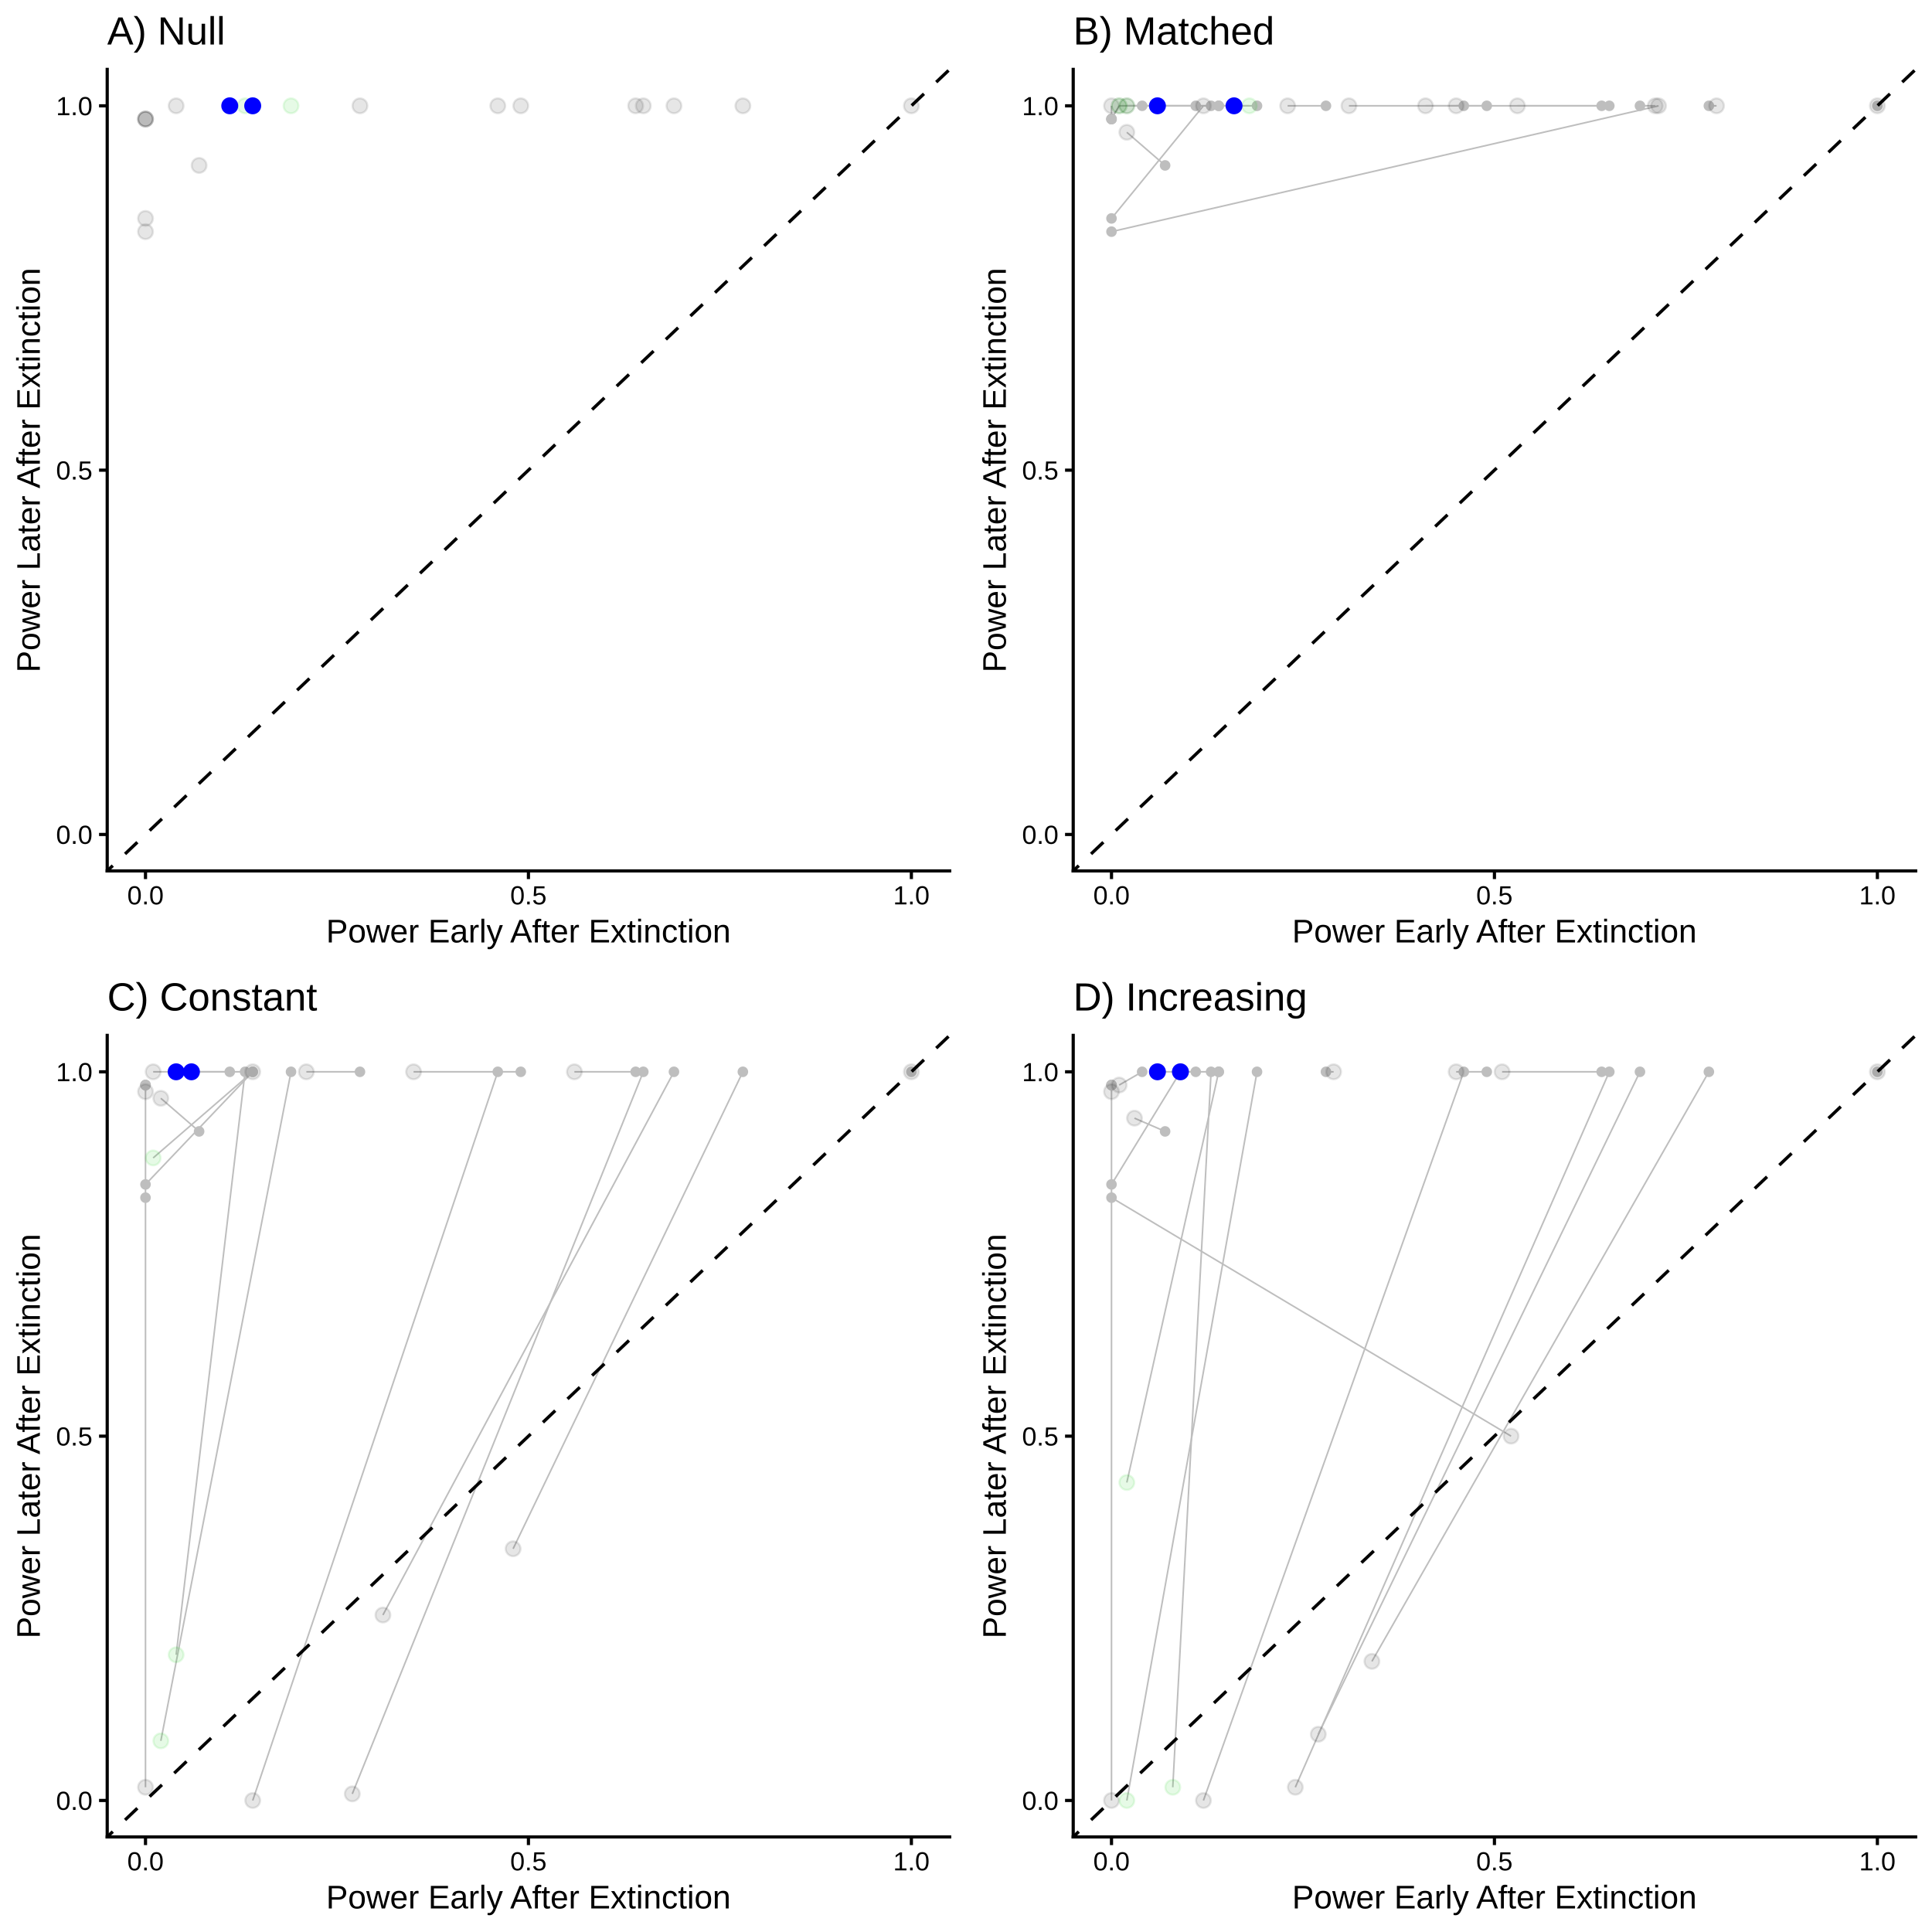
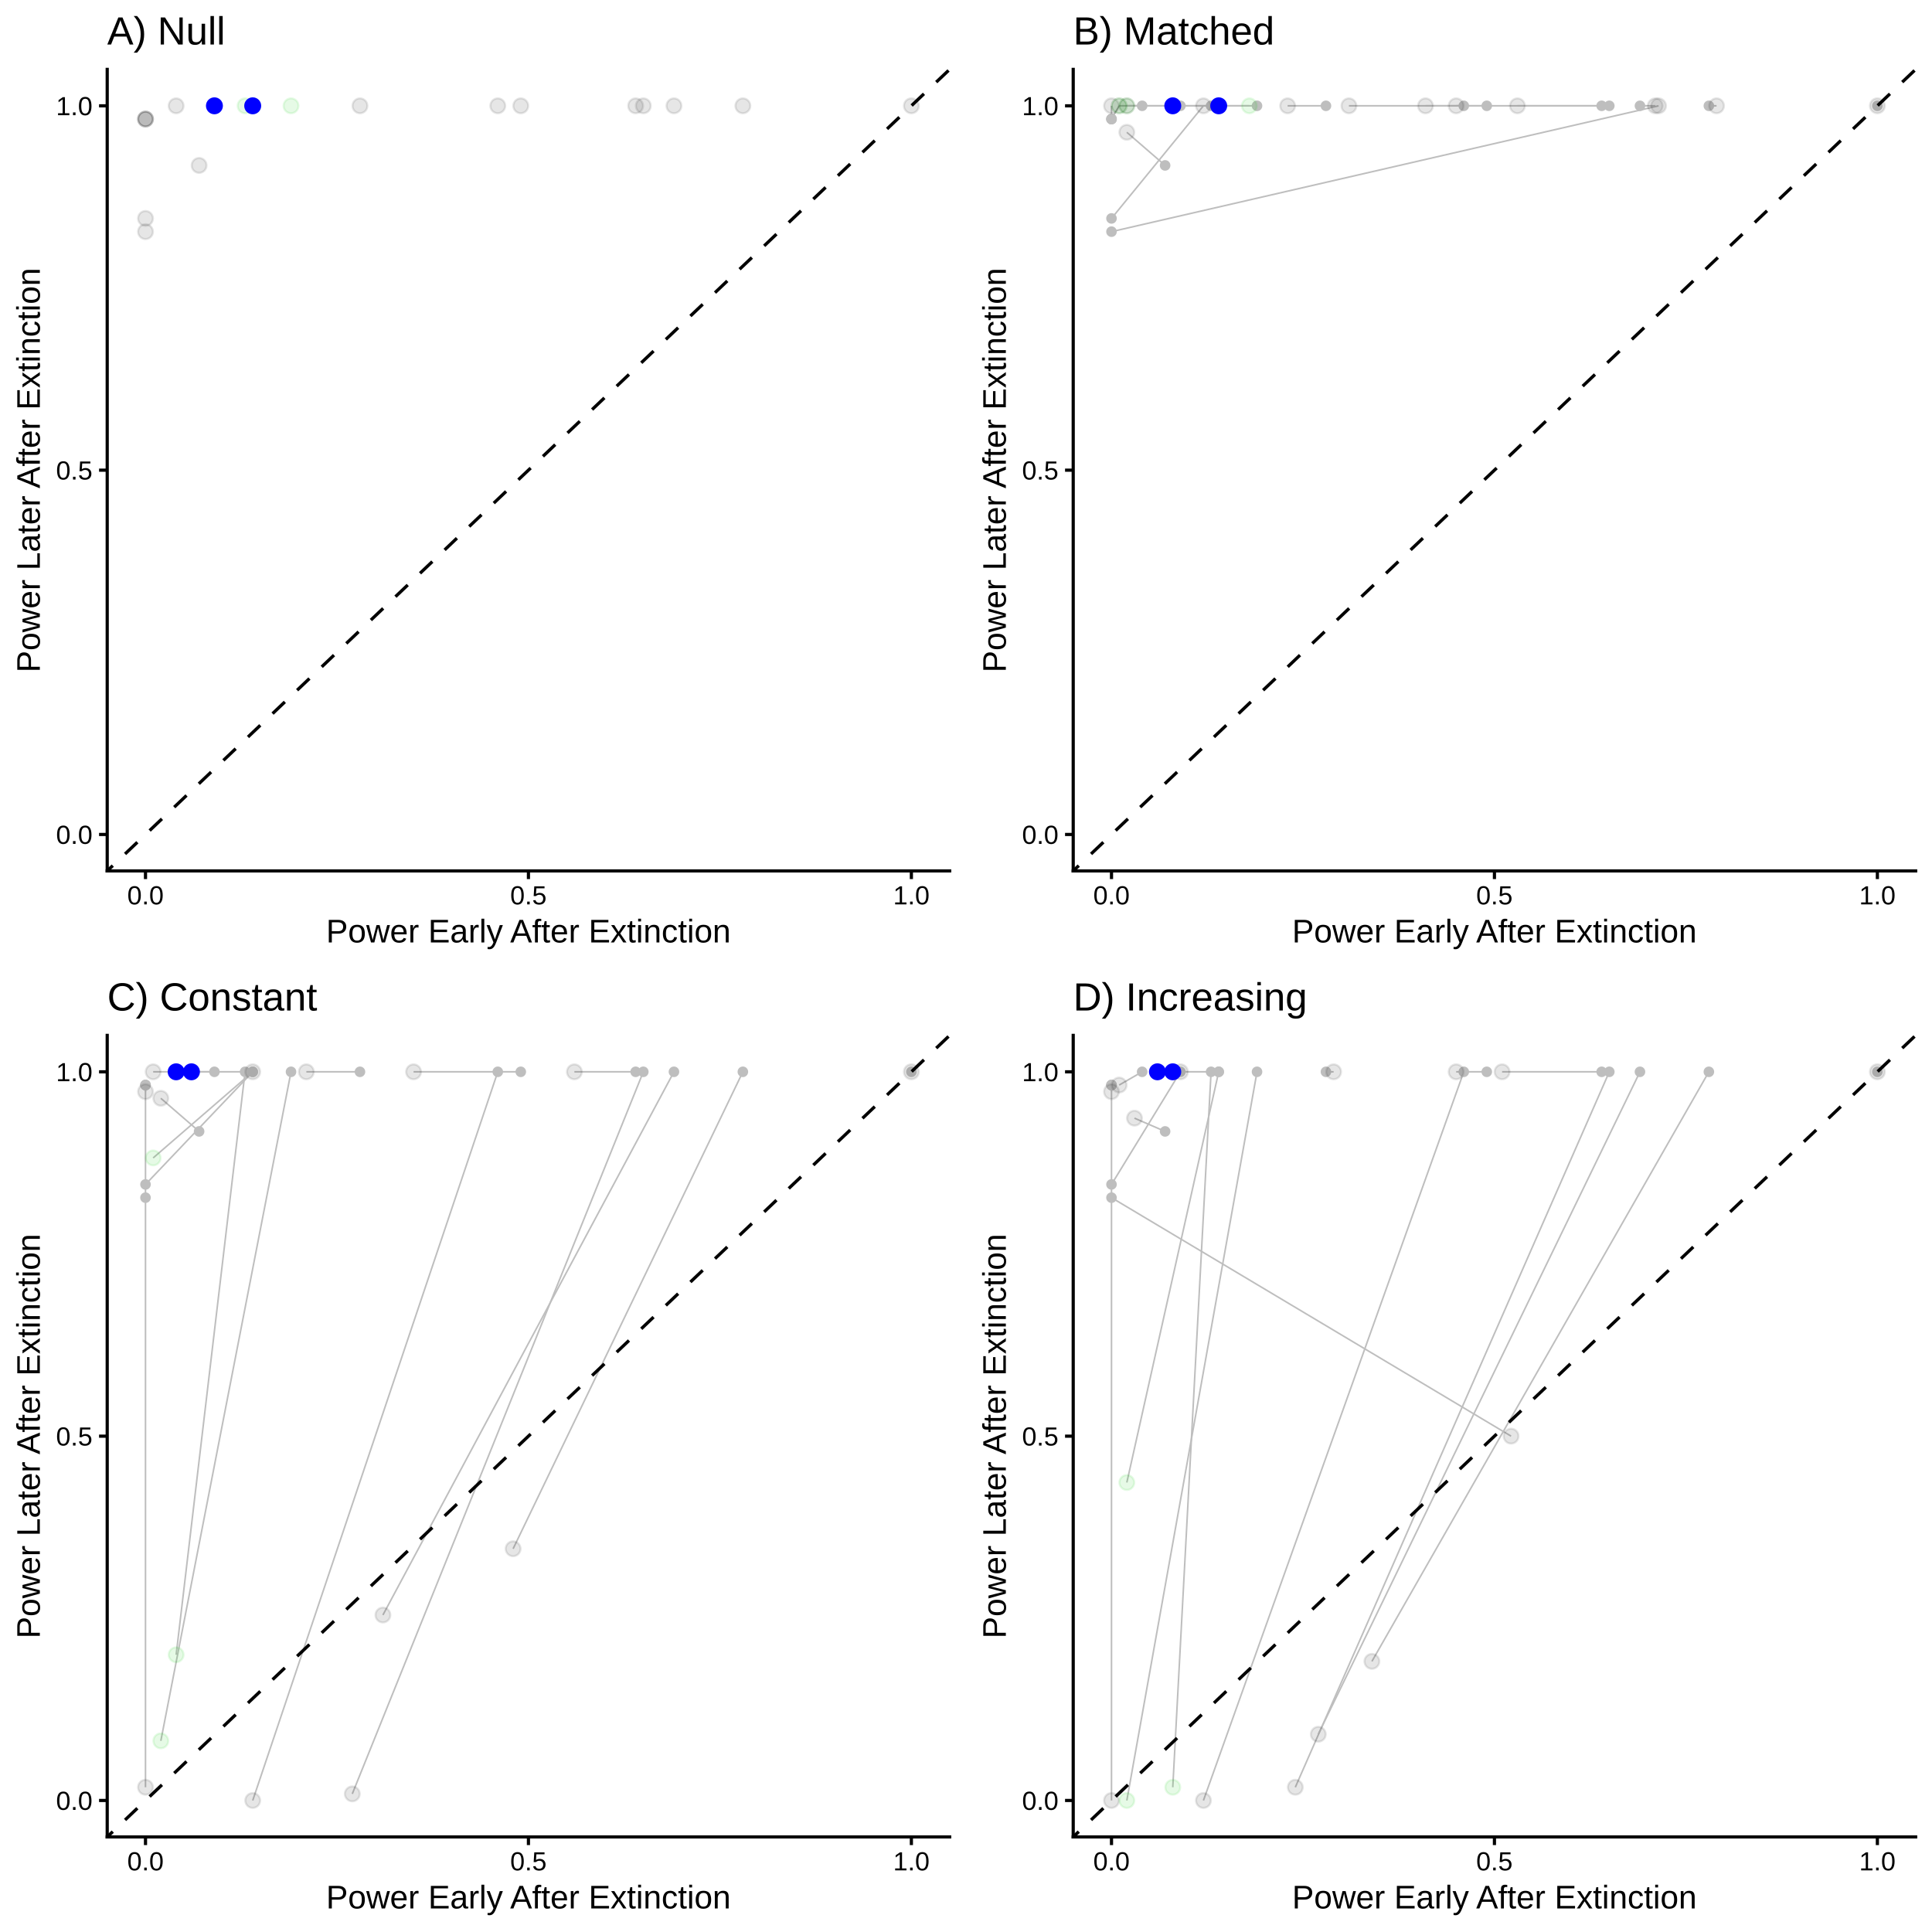
<svg xmlns="http://www.w3.org/2000/svg" width="648.00pt" height="648.00pt" viewBox="0 0 648.00 648.00">
  <g class="svglite">
    <defs>
      <style type="text/css">
    .svglite line, .svglite polyline, .svglite polygon, .svglite path, .svglite rect, .svglite circle {
      fill: none;
      stroke: #000000;
      stroke-linecap: round;
      stroke-linejoin: round;
      stroke-miterlimit: 10.00;
    }
    .svglite text {
      white-space: pre;
    }
    .svglite g.glyphgroup path {
      fill: inherit;
      stroke: none;
    }
  </style>
    </defs>
    <rect width="100%" height="100%" style="stroke: none; fill: none;" />
    <defs>
      <clipPath id="cpMC4wMHw2NDguMDB8MC4wMHw2NDguMDA=">
        <rect x="0.00" y="0.00" width="648.00" height="648.00" />
      </clipPath>
    </defs>
    <g clip-path="url(#cpMC4wMHw2NDguMDB8MC4wMHw2NDguMDA=)">
</g>
    <defs>
      <clipPath id="cpMC4wMHwzMjQuMDB8MC4wMHwzMjQuMDA=">
        <rect x="0.00" y="0.00" width="324.00" height="324.00" />
      </clipPath>
    </defs>
    <g clip-path="url(#cpMC4wMHwzMjQuMDB8MC4wMHwzMjQuMDA=)">
      <rect x="0.00" y="0" width="324.00" height="324.00" style="stroke-width: 1.07; stroke: #FFFFFF; fill: #FFFFFF;" />
    </g>
    <g clip-path="url(#cpMC4wMHw2NDguMDB8MC4wMHw2NDguMDA=)">
</g>
    <defs>
      <clipPath id="cpMzUuOTZ8MzE4LjUyfDIzLjI3fDI5Mi4xMQ==">
        <rect x="35.96" y="23.27" width="282.56" height="268.85" />
      </clipPath>
    </defs>
    <g clip-path="url(#cpMzUuOTZ8MzE4LjUyfDIzLjI3fDI5Mi4xMQ==)">
      <rect x="35.96" y="23.27" width="282.56" height="268.85" style="stroke-width: 1.07; stroke: none; fill: #FFFFFF;" />
      <circle cx="48.80" cy="39.93" r="2.49" style="stroke-width: 0.71; stroke: #000000; stroke-opacity: 0.10; fill: #000000; fill-opacity: 0.10;" />
      <circle cx="174.67" cy="35.49" r="2.49" style="stroke-width: 0.71; stroke: #000000; stroke-opacity: 0.10; fill: #000000; fill-opacity: 0.10;" />
      <circle cx="120.73" cy="35.49" r="2.49" style="stroke-width: 0.71; stroke: #000000; stroke-opacity: 0.10; fill: #000000; fill-opacity: 0.10;" />
      <circle cx="213.20" cy="35.49" r="2.49" style="stroke-width: 0.71; stroke: #000000; stroke-opacity: 0.10; fill: #000000; fill-opacity: 0.10;" />
      <circle cx="82.20" cy="35.49" r="2.49" style="stroke-width: 0.71; stroke: #00CD00; stroke-opacity: 0.10; fill: #00CD00; fill-opacity: 0.10;" />
      <circle cx="48.80" cy="77.70" r="2.49" style="stroke-width: 0.71; stroke: #000000; stroke-opacity: 0.10; fill: #000000; fill-opacity: 0.10;" />
      <circle cx="66.78" cy="55.48" r="2.49" style="stroke-width: 0.71; stroke: #000000; stroke-opacity: 0.10; fill: #000000; fill-opacity: 0.10;" />
      <circle cx="48.80" cy="39.93" r="2.49" style="stroke-width: 0.71; stroke: #000000; stroke-opacity: 0.10; fill: #000000; fill-opacity: 0.10;" />
      <circle cx="48.80" cy="39.93" r="2.49" style="stroke-width: 0.71; stroke: #000000; stroke-opacity: 0.10; fill: #000000; fill-opacity: 0.10;" />
      <circle cx="97.61" cy="35.49" r="2.49" style="stroke-width: 0.71; stroke: #00CD00; stroke-opacity: 0.10; fill: #00CD00; fill-opacity: 0.10;" />
      <circle cx="226.05" cy="35.49" r="2.49" style="stroke-width: 0.71; stroke: #000000; stroke-opacity: 0.10; fill: #000000; fill-opacity: 0.10;" />
      <circle cx="215.77" cy="35.49" r="2.49" style="stroke-width: 0.71; stroke: #000000; stroke-opacity: 0.10; fill: #000000; fill-opacity: 0.10;" />
      <circle cx="166.96" cy="35.49" r="2.49" style="stroke-width: 0.71; stroke: #000000; stroke-opacity: 0.10; fill: #000000; fill-opacity: 0.10;" />
      <circle cx="249.16" cy="35.49" r="2.49" style="stroke-width: 0.71; stroke: #000000; stroke-opacity: 0.10; fill: #000000; fill-opacity: 0.10;" />
      <circle cx="305.68" cy="35.49" r="2.49" style="stroke-width: 0.71; stroke: #000000; stroke-opacity: 0.10; fill: #000000; fill-opacity: 0.10;" />
      <circle cx="84.76" cy="35.49" r="2.49" style="stroke-width: 0.71; stroke: #00CD00; stroke-opacity: 0.10; fill: #00CD00; fill-opacity: 0.10;" />
      <circle cx="59.08" cy="35.49" r="2.49" style="stroke-width: 0.71; stroke: #000000; stroke-opacity: 0.10; fill: #000000; fill-opacity: 0.10;" />
      <circle cx="48.80" cy="73.26" r="2.49" style="stroke-width: 0.71; stroke: #000000; stroke-opacity: 0.10; fill: #000000; fill-opacity: 0.10;" />
      <circle cx="84.76" cy="35.49" r="2.49" style="stroke-width: 0.71; stroke: #0000FF; fill: #0000FF;" />
-       <circle cx="77.06" cy="35.49" r="2.49" style="stroke-width: 0.71; stroke: #0000FF; fill: #0000FF;" />
+       <circle cx="71.92" cy="35.49" r="2.49" style="stroke-width: 0.71; stroke: #0000FF; fill: #0000FF;" />
      <line x1="-246.61" y1="560.96" x2="601.08" y2="-245.58" style="stroke-width: 1.07; stroke-dasharray: 5.69,5.69; stroke-linecap: butt;" />
    </g>
    <g clip-path="url(#cpMC4wMHw2NDguMDB8MC4wMHw2NDguMDA=)">
      <polyline points="35.96,292.11 35.96,23.27 " style="stroke-width: 1.07; stroke-linecap: square;" />
      <text x="31.03" y="283.04" text-anchor="end" style="font-size: 8.80px; font-family: &quot;Arial&quot;;" textLength="12.22px" lengthAdjust="spacingAndGlyphs">0.0</text>
      <text x="31.03" y="160.84" text-anchor="end" style="font-size: 8.80px; font-family: &quot;Arial&quot;;" textLength="12.22px" lengthAdjust="spacingAndGlyphs">0.5</text>
      <text x="31.03" y="38.64" text-anchor="end" style="font-size: 8.80px; font-family: &quot;Arial&quot;;" textLength="12.22px" lengthAdjust="spacingAndGlyphs">1.0</text>
      <polyline points="33.22,279.89 35.96,279.89 " style="stroke-width: 1.07; stroke-linecap: butt;" />
      <polyline points="33.22,157.69 35.96,157.69 " style="stroke-width: 1.07; stroke-linecap: butt;" />
      <polyline points="33.22,35.49 35.96,35.49 " style="stroke-width: 1.07; stroke-linecap: butt;" />
      <polyline points="35.96,292.11 318.52,292.11 " style="stroke-width: 1.07; stroke-linecap: square;" />
      <polyline points="48.80,294.85 48.80,292.11 " style="stroke-width: 1.07; stroke-linecap: butt;" />
      <polyline points="177.24,294.85 177.24,292.11 " style="stroke-width: 1.07; stroke-linecap: butt;" />
      <polyline points="305.68,294.85 305.68,292.11 " style="stroke-width: 1.07; stroke-linecap: butt;" />
      <text x="48.80" y="303.34" text-anchor="middle" style="font-size: 8.80px; font-family: &quot;Arial&quot;;" textLength="12.22px" lengthAdjust="spacingAndGlyphs">0.0</text>
      <text x="177.24" y="303.34" text-anchor="middle" style="font-size: 8.80px; font-family: &quot;Arial&quot;;" textLength="12.22px" lengthAdjust="spacingAndGlyphs">0.5</text>
      <text x="305.68" y="303.34" text-anchor="middle" style="font-size: 8.80px; font-family: &quot;Arial&quot;;" textLength="12.22px" lengthAdjust="spacingAndGlyphs">1.0</text>
      <text x="177.24" y="316.10" text-anchor="middle" style="font-size: 11.00px; font-family: &quot;Arial&quot;;" textLength="135.80px" lengthAdjust="spacingAndGlyphs">Power Early After Extinction</text>
      <text transform="translate(13.36,157.69) rotate(-90)" text-anchor="middle" style="font-size: 11.00px; font-family: &quot;Arial&quot;;" textLength="135.83px" lengthAdjust="spacingAndGlyphs">Power Later After Extinction</text>
      <text x="35.96" y="14.93" style="font-size: 13.20px; font-family: &quot;Arial&quot;;" textLength="39.58px" lengthAdjust="spacingAndGlyphs">A) Null</text>
    </g>
    <defs>
      <clipPath id="cpMzI0LjAwfDY0OC4wMHwwLjAwfDMyNC4wMA==">
        <rect x="324.00" y="0.00" width="324.00" height="324.00" />
      </clipPath>
    </defs>
    <g clip-path="url(#cpMzI0LjAwfDY0OC4wMHwwLjAwfDMyNC4wMA==)">
      <rect x="324.00" y="0" width="324.00" height="324.00" style="stroke-width: 1.07; stroke: #FFFFFF; fill: #FFFFFF;" />
    </g>
    <g clip-path="url(#cpMC4wMHw2NDguMDB8MC4wMHw2NDguMDA=)">
</g>
    <defs>
      <clipPath id="cpMzU5Ljk2fDY0Mi41MnwyMy4yN3wyOTIuMTE=">
        <rect x="359.96" y="23.27" width="282.56" height="268.85" />
      </clipPath>
    </defs>
    <g clip-path="url(#cpMzU5Ljk2fDY0Mi41MnwyMy4yN3wyOTIuMTE=)">
      <rect x="359.96" y="23.27" width="282.56" height="268.85" style="stroke-width: 1.07; stroke: none; fill: #FFFFFF;" />
      <line x1="498.67" y1="35.49" x2="478.12" y2="35.49" style="stroke-width: 0.53; stroke: #BEBEBE; stroke-linecap: butt;" />
      <line x1="444.73" y1="35.49" x2="431.88" y2="35.49" style="stroke-width: 0.53; stroke: #BEBEBE; stroke-linecap: butt;" />
      <line x1="537.20" y1="35.49" x2="488.40" y2="35.49" style="stroke-width: 0.53; stroke: #BEBEBE; stroke-linecap: butt;" />
      <line x1="406.20" y1="35.49" x2="419.04" y2="35.49" style="stroke-width: 0.53; stroke: #BEBEBE; stroke-linecap: butt;" />
      <line x1="372.80" y1="77.70" x2="556.28" y2="35.49" style="stroke-width: 0.53; stroke: #BEBEBE; stroke-linecap: butt;" />
      <line x1="390.78" y1="55.48" x2="377.94" y2="44.37" style="stroke-width: 0.53; stroke: #BEBEBE; stroke-linecap: butt;" />
      <line x1="372.80" y1="39.93" x2="375.37" y2="35.49" style="stroke-width: 0.53; stroke: #BEBEBE; stroke-linecap: butt;" />
      <line x1="372.80" y1="39.93" x2="372.80" y2="35.49" style="stroke-width: 0.53; stroke: #BEBEBE; stroke-linecap: butt;" />
      <line x1="421.61" y1="35.49" x2="377.94" y2="35.49" style="stroke-width: 0.53; stroke: #BEBEBE; stroke-linecap: butt;" />
      <line x1="550.05" y1="35.49" x2="555.18" y2="35.49" style="stroke-width: 0.53; stroke: #BEBEBE; stroke-linecap: butt;" />
      <line x1="539.77" y1="35.49" x2="508.95" y2="35.49" style="stroke-width: 0.53; stroke: #BEBEBE; stroke-linecap: butt;" />
      <line x1="490.96" y1="35.49" x2="452.43" y2="35.49" style="stroke-width: 0.53; stroke: #BEBEBE; stroke-linecap: butt;" />
      <line x1="573.16" y1="35.49" x2="575.73" y2="35.49" style="stroke-width: 0.53; stroke: #BEBEBE; stroke-linecap: butt;" />
      <line x1="629.68" y1="35.49" x2="629.68" y2="35.49" style="stroke-width: 0.53; stroke: #BEBEBE; stroke-linecap: butt;" />
      <line x1="408.76" y1="35.49" x2="375.37" y2="35.49" style="stroke-width: 0.53; stroke: #BEBEBE; stroke-linecap: butt;" />
      <line x1="383.08" y1="35.49" x2="377.94" y2="35.49" style="stroke-width: 0.53; stroke: #BEBEBE; stroke-linecap: butt;" />
      <line x1="372.80" y1="73.26" x2="403.63" y2="35.49" style="stroke-width: 0.53; stroke: #BEBEBE; stroke-linecap: butt;" />
-       <line x1="408.76" y1="35.49" x2="413.90" y2="35.49" style="stroke-width: 0.53; stroke: #BEBEBE; stroke-linecap: butt;" />
-       <line x1="401.06" y1="35.49" x2="388.21" y2="35.49" style="stroke-width: 0.53; stroke: #BEBEBE; stroke-linecap: butt;" />
+       <line x1="408.76" y1="35.49" x2="408.76" y2="35.49" style="stroke-width: 0.53; stroke: #BEBEBE; stroke-linecap: butt;" />
+       <line x1="395.92" y1="35.49" x2="393.35" y2="35.49" style="stroke-width: 0.53; stroke: #BEBEBE; stroke-linecap: butt;" />
      <circle cx="372.80" cy="39.93" r="1.42" style="stroke-width: 0.71; stroke: #BEBEBE; fill: #BEBEBE;" />
      <circle cx="498.67" cy="35.49" r="1.42" style="stroke-width: 0.71; stroke: #BEBEBE; fill: #BEBEBE;" />
      <circle cx="444.73" cy="35.49" r="1.42" style="stroke-width: 0.71; stroke: #BEBEBE; fill: #BEBEBE;" />
      <circle cx="537.20" cy="35.49" r="1.42" style="stroke-width: 0.71; stroke: #BEBEBE; fill: #BEBEBE;" />
      <circle cx="406.20" cy="35.49" r="1.42" style="stroke-width: 0.71; stroke: #BEBEBE; fill: #BEBEBE;" />
      <circle cx="372.80" cy="77.70" r="1.42" style="stroke-width: 0.71; stroke: #BEBEBE; fill: #BEBEBE;" />
      <circle cx="390.78" cy="55.48" r="1.42" style="stroke-width: 0.71; stroke: #BEBEBE; fill: #BEBEBE;" />
      <circle cx="372.80" cy="39.93" r="1.42" style="stroke-width: 0.71; stroke: #BEBEBE; fill: #BEBEBE;" />
      <circle cx="372.80" cy="39.93" r="1.42" style="stroke-width: 0.71; stroke: #BEBEBE; fill: #BEBEBE;" />
      <circle cx="421.61" cy="35.49" r="1.42" style="stroke-width: 0.71; stroke: #BEBEBE; fill: #BEBEBE;" />
      <circle cx="550.05" cy="35.49" r="1.42" style="stroke-width: 0.71; stroke: #BEBEBE; fill: #BEBEBE;" />
      <circle cx="539.77" cy="35.49" r="1.42" style="stroke-width: 0.71; stroke: #BEBEBE; fill: #BEBEBE;" />
      <circle cx="490.96" cy="35.49" r="1.42" style="stroke-width: 0.71; stroke: #BEBEBE; fill: #BEBEBE;" />
      <circle cx="573.16" cy="35.49" r="1.42" style="stroke-width: 0.71; stroke: #BEBEBE; fill: #BEBEBE;" />
      <circle cx="629.68" cy="35.49" r="1.42" style="stroke-width: 0.71; stroke: #BEBEBE; fill: #BEBEBE;" />
      <circle cx="408.76" cy="35.49" r="1.42" style="stroke-width: 0.71; stroke: #BEBEBE; fill: #BEBEBE;" />
      <circle cx="383.08" cy="35.49" r="1.42" style="stroke-width: 0.71; stroke: #BEBEBE; fill: #BEBEBE;" />
      <circle cx="372.80" cy="73.26" r="1.42" style="stroke-width: 0.71; stroke: #BEBEBE; fill: #BEBEBE;" />
      <circle cx="408.76" cy="35.49" r="1.42" style="stroke-width: 0.71; stroke: #BEBEBE; fill: #BEBEBE;" />
-       <circle cx="401.06" cy="35.49" r="1.42" style="stroke-width: 0.71; stroke: #BEBEBE; fill: #BEBEBE;" />
+       <circle cx="395.92" cy="35.49" r="1.42" style="stroke-width: 0.71; stroke: #BEBEBE; fill: #BEBEBE;" />
      <circle cx="478.12" cy="35.49" r="2.49" style="stroke-width: 0.71; stroke: #000000; stroke-opacity: 0.10; fill: #000000; fill-opacity: 0.10;" />
      <circle cx="431.88" cy="35.49" r="2.49" style="stroke-width: 0.71; stroke: #000000; stroke-opacity: 0.10; fill: #000000; fill-opacity: 0.10;" />
      <circle cx="488.40" cy="35.49" r="2.49" style="stroke-width: 0.71; stroke: #000000; stroke-opacity: 0.10; fill: #000000; fill-opacity: 0.10;" />
      <circle cx="419.04" cy="35.49" r="2.49" style="stroke-width: 0.71; stroke: #00CD00; stroke-opacity: 0.10; fill: #00CD00; fill-opacity: 0.10;" />
      <circle cx="556.28" cy="35.49" r="2.49" style="stroke-width: 0.71; stroke: #000000; stroke-opacity: 0.10; fill: #000000; fill-opacity: 0.10;" />
      <circle cx="377.94" cy="44.37" r="2.49" style="stroke-width: 0.71; stroke: #000000; stroke-opacity: 0.10; fill: #000000; fill-opacity: 0.10;" />
      <circle cx="375.37" cy="35.49" r="2.49" style="stroke-width: 0.71; stroke: #000000; stroke-opacity: 0.10; fill: #000000; fill-opacity: 0.10;" />
      <circle cx="372.80" cy="35.49" r="2.49" style="stroke-width: 0.71; stroke: #000000; stroke-opacity: 0.10; fill: #000000; fill-opacity: 0.10;" />
      <circle cx="377.94" cy="35.49" r="2.49" style="stroke-width: 0.71; stroke: #00CD00; stroke-opacity: 0.10; fill: #00CD00; fill-opacity: 0.10;" />
      <circle cx="555.18" cy="35.49" r="2.49" style="stroke-width: 0.71; stroke: #000000; stroke-opacity: 0.10; fill: #000000; fill-opacity: 0.10;" />
      <circle cx="508.95" cy="35.49" r="2.49" style="stroke-width: 0.71; stroke: #000000; stroke-opacity: 0.10; fill: #000000; fill-opacity: 0.10;" />
      <circle cx="452.43" cy="35.49" r="2.49" style="stroke-width: 0.71; stroke: #000000; stroke-opacity: 0.10; fill: #000000; fill-opacity: 0.10;" />
      <circle cx="575.73" cy="35.49" r="2.49" style="stroke-width: 0.71; stroke: #000000; stroke-opacity: 0.10; fill: #000000; fill-opacity: 0.10;" />
      <circle cx="629.68" cy="35.49" r="2.49" style="stroke-width: 0.71; stroke: #000000; stroke-opacity: 0.10; fill: #000000; fill-opacity: 0.10;" />
      <circle cx="375.37" cy="35.49" r="2.49" style="stroke-width: 0.71; stroke: #00CD00; stroke-opacity: 0.10; fill: #00CD00; fill-opacity: 0.10;" />
      <circle cx="377.94" cy="35.49" r="2.49" style="stroke-width: 0.71; stroke: #000000; stroke-opacity: 0.10; fill: #000000; fill-opacity: 0.10;" />
      <circle cx="403.63" cy="35.49" r="2.49" style="stroke-width: 0.71; stroke: #000000; stroke-opacity: 0.10; fill: #000000; fill-opacity: 0.10;" />
-       <circle cx="413.90" cy="35.49" r="2.49" style="stroke-width: 0.71; stroke: #0000FF; fill: #0000FF;" />
-       <circle cx="388.21" cy="35.49" r="2.49" style="stroke-width: 0.71; stroke: #0000FF; fill: #0000FF;" />
+       <circle cx="408.76" cy="35.49" r="2.49" style="stroke-width: 0.71; stroke: #0000FF; fill: #0000FF;" />
+       <circle cx="393.35" cy="35.49" r="2.49" style="stroke-width: 0.71; stroke: #0000FF; fill: #0000FF;" />
      <line x1="77.39" y1="560.96" x2="925.08" y2="-245.58" style="stroke-width: 1.07; stroke-dasharray: 5.69,5.69; stroke-linecap: butt;" />
    </g>
    <g clip-path="url(#cpMC4wMHw2NDguMDB8MC4wMHw2NDguMDA=)">
      <polyline points="359.96,292.11 359.96,23.27 " style="stroke-width: 1.07; stroke-linecap: square;" />
      <text x="355.03" y="283.04" text-anchor="end" style="font-size: 8.80px; font-family: &quot;Arial&quot;;" textLength="12.22px" lengthAdjust="spacingAndGlyphs">0.0</text>
      <text x="355.03" y="160.84" text-anchor="end" style="font-size: 8.80px; font-family: &quot;Arial&quot;;" textLength="12.22px" lengthAdjust="spacingAndGlyphs">0.5</text>
      <text x="355.03" y="38.64" text-anchor="end" style="font-size: 8.80px; font-family: &quot;Arial&quot;;" textLength="12.22px" lengthAdjust="spacingAndGlyphs">1.0</text>
      <polyline points="357.22,279.89 359.96,279.89 " style="stroke-width: 1.07; stroke-linecap: butt;" />
      <polyline points="357.22,157.69 359.96,157.69 " style="stroke-width: 1.07; stroke-linecap: butt;" />
      <polyline points="357.22,35.49 359.96,35.49 " style="stroke-width: 1.07; stroke-linecap: butt;" />
      <polyline points="359.96,292.11 642.52,292.11 " style="stroke-width: 1.07; stroke-linecap: square;" />
      <polyline points="372.80,294.85 372.80,292.11 " style="stroke-width: 1.07; stroke-linecap: butt;" />
      <polyline points="501.24,294.85 501.24,292.11 " style="stroke-width: 1.07; stroke-linecap: butt;" />
      <polyline points="629.68,294.85 629.68,292.11 " style="stroke-width: 1.07; stroke-linecap: butt;" />
      <text x="372.80" y="303.34" text-anchor="middle" style="font-size: 8.80px; font-family: &quot;Arial&quot;;" textLength="12.22px" lengthAdjust="spacingAndGlyphs">0.0</text>
      <text x="501.24" y="303.34" text-anchor="middle" style="font-size: 8.80px; font-family: &quot;Arial&quot;;" textLength="12.22px" lengthAdjust="spacingAndGlyphs">0.5</text>
      <text x="629.68" y="303.34" text-anchor="middle" style="font-size: 8.80px; font-family: &quot;Arial&quot;;" textLength="12.22px" lengthAdjust="spacingAndGlyphs">1.0</text>
      <text x="501.24" y="316.10" text-anchor="middle" style="font-size: 11.00px; font-family: &quot;Arial&quot;;" textLength="135.80px" lengthAdjust="spacingAndGlyphs">Power Early After Extinction</text>
      <text transform="translate(337.36,157.69) rotate(-90)" text-anchor="middle" style="font-size: 11.00px; font-family: &quot;Arial&quot;;" textLength="135.83px" lengthAdjust="spacingAndGlyphs">Power Later After Extinction</text>
      <text x="359.96" y="14.93" style="font-size: 13.20px; font-family: &quot;Arial&quot;;" textLength="67.39px" lengthAdjust="spacingAndGlyphs">B) Matched</text>
    </g>
    <defs>
      <clipPath id="cpMC4wMHwzMjQuMDB8MzI0LjAwfDY0OC4wMA==">
        <rect x="0.00" y="324.00" width="324.00" height="324.00" />
      </clipPath>
    </defs>
    <g clip-path="url(#cpMC4wMHwzMjQuMDB8MzI0LjAwfDY0OC4wMA==)">
      <rect x="0.00" y="324.00" width="324.00" height="324.00" style="stroke-width: 1.07; stroke: #FFFFFF; fill: #FFFFFF;" />
    </g>
    <g clip-path="url(#cpMC4wMHw2NDguMDB8MC4wMHw2NDguMDA=)">
</g>
    <defs>
      <clipPath id="cpMzUuOTZ8MzE4LjUyfDM0Ny4yN3w2MTYuMTE=">
        <rect x="35.96" y="347.27" width="282.56" height="268.85" />
      </clipPath>
    </defs>
    <g clip-path="url(#cpMzUuOTZ8MzE4LjUyfDM0Ny4yN3w2MTYuMTE=)">
      <rect x="35.96" y="347.27" width="282.56" height="268.85" style="stroke-width: 1.07; stroke: none; fill: #FFFFFF;" />
      <line x1="174.67" y1="359.49" x2="138.71" y2="359.49" style="stroke-width: 0.53; stroke: #BEBEBE; stroke-linecap: butt;" />
      <line x1="120.73" y1="359.49" x2="102.75" y2="359.49" style="stroke-width: 0.53; stroke: #BEBEBE; stroke-linecap: butt;" />
      <line x1="213.20" y1="359.49" x2="192.65" y2="359.49" style="stroke-width: 0.53; stroke: #BEBEBE; stroke-linecap: butt;" />
      <line x1="82.20" y1="359.49" x2="59.08" y2="555.01" style="stroke-width: 0.53; stroke: #BEBEBE; stroke-linecap: butt;" />
      <line x1="66.78" y1="379.48" x2="53.94" y2="368.37" style="stroke-width: 0.53; stroke: #BEBEBE; stroke-linecap: butt;" />
      <line x1="48.80" y1="363.93" x2="48.80" y2="599.45" style="stroke-width: 0.53; stroke: #BEBEBE; stroke-linecap: butt;" />
      <line x1="48.80" y1="363.93" x2="48.80" y2="366.15" style="stroke-width: 0.53; stroke: #BEBEBE; stroke-linecap: butt;" />
      <line x1="97.61" y1="359.49" x2="53.94" y2="583.89" style="stroke-width: 0.53; stroke: #BEBEBE; stroke-linecap: butt;" />
      <line x1="226.05" y1="359.49" x2="128.43" y2="541.68" style="stroke-width: 0.53; stroke: #BEBEBE; stroke-linecap: butt;" />
      <line x1="215.77" y1="359.49" x2="118.16" y2="601.67" style="stroke-width: 0.53; stroke: #BEBEBE; stroke-linecap: butt;" />
      <line x1="166.96" y1="359.49" x2="84.76" y2="603.89" style="stroke-width: 0.53; stroke: #BEBEBE; stroke-linecap: butt;" />
      <line x1="249.16" y1="359.49" x2="172.10" y2="519.46" style="stroke-width: 0.53; stroke: #BEBEBE; stroke-linecap: butt;" />
      <line x1="305.68" y1="359.49" x2="305.68" y2="359.49" style="stroke-width: 0.53; stroke: #BEBEBE; stroke-linecap: butt;" />
      <line x1="84.76" y1="359.49" x2="51.37" y2="388.37" style="stroke-width: 0.53; stroke: #BEBEBE; stroke-linecap: butt;" />
      <line x1="59.08" y1="359.49" x2="51.37" y2="359.49" style="stroke-width: 0.53; stroke: #BEBEBE; stroke-linecap: butt;" />
      <line x1="48.80" y1="397.26" x2="84.76" y2="359.49" style="stroke-width: 0.53; stroke: #BEBEBE; stroke-linecap: butt;" />
      <line x1="84.76" y1="359.49" x2="64.21" y2="359.49" style="stroke-width: 0.53; stroke: #BEBEBE; stroke-linecap: butt;" />
-       <line x1="77.06" y1="359.49" x2="59.08" y2="359.49" style="stroke-width: 0.53; stroke: #BEBEBE; stroke-linecap: butt;" />
+       <line x1="71.92" y1="359.49" x2="59.08" y2="359.49" style="stroke-width: 0.53; stroke: #BEBEBE; stroke-linecap: butt;" />
      <circle cx="48.80" cy="363.93" r="1.42" style="stroke-width: 0.71; stroke: #BEBEBE; fill: #BEBEBE;" />
      <circle cx="174.67" cy="359.49" r="1.42" style="stroke-width: 0.71; stroke: #BEBEBE; fill: #BEBEBE;" />
      <circle cx="120.73" cy="359.49" r="1.42" style="stroke-width: 0.71; stroke: #BEBEBE; fill: #BEBEBE;" />
      <circle cx="213.20" cy="359.49" r="1.42" style="stroke-width: 0.71; stroke: #BEBEBE; fill: #BEBEBE;" />
      <circle cx="82.20" cy="359.49" r="1.42" style="stroke-width: 0.71; stroke: #BEBEBE; fill: #BEBEBE;" />
      <circle cx="48.80" cy="401.70" r="1.42" style="stroke-width: 0.71; stroke: #BEBEBE; fill: #BEBEBE;" />
      <circle cx="66.78" cy="379.48" r="1.42" style="stroke-width: 0.71; stroke: #BEBEBE; fill: #BEBEBE;" />
      <circle cx="48.80" cy="363.93" r="1.42" style="stroke-width: 0.71; stroke: #BEBEBE; fill: #BEBEBE;" />
      <circle cx="48.80" cy="363.93" r="1.42" style="stroke-width: 0.71; stroke: #BEBEBE; fill: #BEBEBE;" />
      <circle cx="97.61" cy="359.49" r="1.42" style="stroke-width: 0.71; stroke: #BEBEBE; fill: #BEBEBE;" />
      <circle cx="226.05" cy="359.49" r="1.42" style="stroke-width: 0.71; stroke: #BEBEBE; fill: #BEBEBE;" />
      <circle cx="215.77" cy="359.49" r="1.42" style="stroke-width: 0.71; stroke: #BEBEBE; fill: #BEBEBE;" />
      <circle cx="166.96" cy="359.49" r="1.42" style="stroke-width: 0.71; stroke: #BEBEBE; fill: #BEBEBE;" />
      <circle cx="249.16" cy="359.49" r="1.42" style="stroke-width: 0.71; stroke: #BEBEBE; fill: #BEBEBE;" />
      <circle cx="305.68" cy="359.49" r="1.42" style="stroke-width: 0.71; stroke: #BEBEBE; fill: #BEBEBE;" />
      <circle cx="84.76" cy="359.49" r="1.42" style="stroke-width: 0.71; stroke: #BEBEBE; fill: #BEBEBE;" />
      <circle cx="59.08" cy="359.49" r="1.42" style="stroke-width: 0.71; stroke: #BEBEBE; fill: #BEBEBE;" />
      <circle cx="48.80" cy="397.26" r="1.42" style="stroke-width: 0.71; stroke: #BEBEBE; fill: #BEBEBE;" />
      <circle cx="84.76" cy="359.49" r="1.42" style="stroke-width: 0.71; stroke: #BEBEBE; fill: #BEBEBE;" />
-       <circle cx="77.06" cy="359.49" r="1.42" style="stroke-width: 0.71; stroke: #BEBEBE; fill: #BEBEBE;" />
+       <circle cx="71.92" cy="359.49" r="1.42" style="stroke-width: 0.71; stroke: #BEBEBE; fill: #BEBEBE;" />
      <circle cx="138.71" cy="359.49" r="2.49" style="stroke-width: 0.71; stroke: #000000; stroke-opacity: 0.10; fill: #000000; fill-opacity: 0.10;" />
      <circle cx="102.75" cy="359.49" r="2.49" style="stroke-width: 0.71; stroke: #000000; stroke-opacity: 0.10; fill: #000000; fill-opacity: 0.10;" />
      <circle cx="192.65" cy="359.49" r="2.49" style="stroke-width: 0.71; stroke: #000000; stroke-opacity: 0.10; fill: #000000; fill-opacity: 0.10;" />
      <circle cx="59.08" cy="555.01" r="2.49" style="stroke-width: 0.71; stroke: #00CD00; stroke-opacity: 0.10; fill: #00CD00; fill-opacity: 0.10;" />
      <circle cx="53.94" cy="368.37" r="2.49" style="stroke-width: 0.71; stroke: #000000; stroke-opacity: 0.10; fill: #000000; fill-opacity: 0.10;" />
      <circle cx="48.80" cy="599.45" r="2.49" style="stroke-width: 0.71; stroke: #000000; stroke-opacity: 0.10; fill: #000000; fill-opacity: 0.10;" />
      <circle cx="48.80" cy="366.15" r="2.49" style="stroke-width: 0.71; stroke: #000000; stroke-opacity: 0.10; fill: #000000; fill-opacity: 0.10;" />
      <circle cx="53.94" cy="583.89" r="2.49" style="stroke-width: 0.71; stroke: #00CD00; stroke-opacity: 0.10; fill: #00CD00; fill-opacity: 0.10;" />
      <circle cx="128.43" cy="541.68" r="2.49" style="stroke-width: 0.71; stroke: #000000; stroke-opacity: 0.10; fill: #000000; fill-opacity: 0.10;" />
      <circle cx="118.16" cy="601.67" r="2.49" style="stroke-width: 0.71; stroke: #000000; stroke-opacity: 0.10; fill: #000000; fill-opacity: 0.10;" />
      <circle cx="84.76" cy="603.89" r="2.49" style="stroke-width: 0.71; stroke: #000000; stroke-opacity: 0.10; fill: #000000; fill-opacity: 0.10;" />
      <circle cx="172.10" cy="519.46" r="2.49" style="stroke-width: 0.71; stroke: #000000; stroke-opacity: 0.10; fill: #000000; fill-opacity: 0.10;" />
      <circle cx="305.68" cy="359.49" r="2.49" style="stroke-width: 0.71; stroke: #000000; stroke-opacity: 0.10; fill: #000000; fill-opacity: 0.10;" />
      <circle cx="51.37" cy="388.37" r="2.49" style="stroke-width: 0.71; stroke: #00CD00; stroke-opacity: 0.10; fill: #00CD00; fill-opacity: 0.10;" />
      <circle cx="51.37" cy="359.49" r="2.49" style="stroke-width: 0.71; stroke: #000000; stroke-opacity: 0.10; fill: #000000; fill-opacity: 0.10;" />
      <circle cx="84.76" cy="359.49" r="2.49" style="stroke-width: 0.71; stroke: #000000; stroke-opacity: 0.10; fill: #000000; fill-opacity: 0.10;" />
      <circle cx="64.21" cy="359.49" r="2.49" style="stroke-width: 0.71; stroke: #0000FF; fill: #0000FF;" />
      <circle cx="59.08" cy="359.49" r="2.49" style="stroke-width: 0.71; stroke: #0000FF; fill: #0000FF;" />
      <line x1="-246.61" y1="884.96" x2="601.08" y2="78.42" style="stroke-width: 1.07; stroke-dasharray: 5.69,5.69; stroke-linecap: butt;" />
    </g>
    <g clip-path="url(#cpMC4wMHw2NDguMDB8MC4wMHw2NDguMDA=)">
      <polyline points="35.96,616.11 35.96,347.27 " style="stroke-width: 1.07; stroke-linecap: square;" />
      <text x="31.03" y="607.04" text-anchor="end" style="font-size: 8.80px; font-family: &quot;Arial&quot;;" textLength="12.22px" lengthAdjust="spacingAndGlyphs">0.0</text>
      <text x="31.03" y="484.84" text-anchor="end" style="font-size: 8.80px; font-family: &quot;Arial&quot;;" textLength="12.22px" lengthAdjust="spacingAndGlyphs">0.5</text>
      <text x="31.03" y="362.64" text-anchor="end" style="font-size: 8.80px; font-family: &quot;Arial&quot;;" textLength="12.22px" lengthAdjust="spacingAndGlyphs">1.0</text>
      <polyline points="33.22,603.89 35.96,603.89 " style="stroke-width: 1.07; stroke-linecap: butt;" />
      <polyline points="33.22,481.69 35.96,481.69 " style="stroke-width: 1.07; stroke-linecap: butt;" />
      <polyline points="33.22,359.49 35.96,359.49 " style="stroke-width: 1.07; stroke-linecap: butt;" />
      <polyline points="35.96,616.11 318.52,616.11 " style="stroke-width: 1.07; stroke-linecap: square;" />
      <polyline points="48.80,618.85 48.80,616.11 " style="stroke-width: 1.07; stroke-linecap: butt;" />
      <polyline points="177.24,618.85 177.24,616.11 " style="stroke-width: 1.07; stroke-linecap: butt;" />
      <polyline points="305.68,618.85 305.68,616.11 " style="stroke-width: 1.07; stroke-linecap: butt;" />
      <text x="48.80" y="627.34" text-anchor="middle" style="font-size: 8.80px; font-family: &quot;Arial&quot;;" textLength="12.22px" lengthAdjust="spacingAndGlyphs">0.0</text>
      <text x="177.24" y="627.34" text-anchor="middle" style="font-size: 8.80px; font-family: &quot;Arial&quot;;" textLength="12.22px" lengthAdjust="spacingAndGlyphs">0.5</text>
      <text x="305.68" y="627.34" text-anchor="middle" style="font-size: 8.80px; font-family: &quot;Arial&quot;;" textLength="12.22px" lengthAdjust="spacingAndGlyphs">1.0</text>
      <text x="177.24" y="640.10" text-anchor="middle" style="font-size: 11.00px; font-family: &quot;Arial&quot;;" textLength="135.80px" lengthAdjust="spacingAndGlyphs">Power Early After Extinction</text>
      <text transform="translate(13.36,481.69) rotate(-90)" text-anchor="middle" style="font-size: 11.00px; font-family: &quot;Arial&quot;;" textLength="135.83px" lengthAdjust="spacingAndGlyphs">Power Later After Extinction</text>
      <text x="35.96" y="338.93" style="font-size: 13.20px; font-family: &quot;Arial&quot;;" textLength="70.33px" lengthAdjust="spacingAndGlyphs">C) Constant</text>
    </g>
    <defs>
      <clipPath id="cpMzI0LjAwfDY0OC4wMHwzMjQuMDB8NjQ4LjAw">
        <rect x="324.00" y="324.00" width="324.00" height="324.00" />
      </clipPath>
    </defs>
    <g clip-path="url(#cpMzI0LjAwfDY0OC4wMHwzMjQuMDB8NjQ4LjAw)">
      <rect x="324.00" y="324.00" width="324.00" height="324.00" style="stroke-width: 1.07; stroke: #FFFFFF; fill: #FFFFFF;" />
    </g>
    <g clip-path="url(#cpMC4wMHw2NDguMDB8MC4wMHw2NDguMDA=)">
</g>
    <defs>
      <clipPath id="cpMzU5Ljk2fDY0Mi41MnwzNDcuMjd8NjE2LjEx">
        <rect x="359.96" y="347.27" width="282.56" height="268.85" />
      </clipPath>
    </defs>
    <g clip-path="url(#cpMzU5Ljk2fDY0Mi41MnwzNDcuMjd8NjE2LjEx)">
      <rect x="359.96" y="347.27" width="282.56" height="268.85" style="stroke-width: 1.07; stroke: none; fill: #FFFFFF;" />
      <line x1="498.67" y1="359.49" x2="488.40" y2="359.49" style="stroke-width: 0.53; stroke: #BEBEBE; stroke-linecap: butt;" />
      <line x1="444.73" y1="359.49" x2="447.30" y2="359.49" style="stroke-width: 0.53; stroke: #BEBEBE; stroke-linecap: butt;" />
      <line x1="537.20" y1="359.49" x2="503.81" y2="359.49" style="stroke-width: 0.53; stroke: #BEBEBE; stroke-linecap: butt;" />
      <line x1="406.20" y1="359.49" x2="393.35" y2="599.45" style="stroke-width: 0.53; stroke: #BEBEBE; stroke-linecap: butt;" />
      <line x1="372.80" y1="401.70" x2="506.82" y2="481.69" style="stroke-width: 0.53; stroke: #BEBEBE; stroke-linecap: butt;" />
      <line x1="390.78" y1="379.48" x2="380.51" y2="375.04" style="stroke-width: 0.53; stroke: #BEBEBE; stroke-linecap: butt;" />
      <line x1="372.80" y1="363.93" x2="372.80" y2="603.89" style="stroke-width: 0.53; stroke: #BEBEBE; stroke-linecap: butt;" />
      <line x1="372.80" y1="363.93" x2="372.80" y2="366.15" style="stroke-width: 0.53; stroke: #BEBEBE; stroke-linecap: butt;" />
      <line x1="421.61" y1="359.49" x2="377.94" y2="603.89" style="stroke-width: 0.53; stroke: #BEBEBE; stroke-linecap: butt;" />
      <line x1="550.05" y1="359.49" x2="442.16" y2="581.67" style="stroke-width: 0.53; stroke: #BEBEBE; stroke-linecap: butt;" />
      <line x1="539.77" y1="359.49" x2="434.45" y2="599.45" style="stroke-width: 0.53; stroke: #BEBEBE; stroke-linecap: butt;" />
      <line x1="490.96" y1="359.49" x2="403.63" y2="603.89" style="stroke-width: 0.53; stroke: #BEBEBE; stroke-linecap: butt;" />
      <line x1="573.16" y1="359.49" x2="460.14" y2="557.23" style="stroke-width: 0.53; stroke: #BEBEBE; stroke-linecap: butt;" />
      <line x1="629.68" y1="359.49" x2="629.68" y2="359.49" style="stroke-width: 0.53; stroke: #BEBEBE; stroke-linecap: butt;" />
      <line x1="408.76" y1="359.49" x2="377.94" y2="497.24" style="stroke-width: 0.53; stroke: #BEBEBE; stroke-linecap: butt;" />
      <line x1="383.08" y1="359.49" x2="375.37" y2="363.93" style="stroke-width: 0.53; stroke: #BEBEBE; stroke-linecap: butt;" />
      <line x1="372.80" y1="397.26" x2="395.92" y2="359.49" style="stroke-width: 0.53; stroke: #BEBEBE; stroke-linecap: butt;" />
-       <line x1="408.76" y1="359.49" x2="395.92" y2="359.49" style="stroke-width: 0.53; stroke: #BEBEBE; stroke-linecap: butt;" />
-       <line x1="401.06" y1="359.49" x2="388.21" y2="359.49" style="stroke-width: 0.53; stroke: #BEBEBE; stroke-linecap: butt;" />
+       <line x1="408.76" y1="359.49" x2="393.35" y2="359.49" style="stroke-width: 0.53; stroke: #BEBEBE; stroke-linecap: butt;" />
+       <line x1="395.92" y1="359.49" x2="388.21" y2="359.49" style="stroke-width: 0.53; stroke: #BEBEBE; stroke-linecap: butt;" />
      <circle cx="372.80" cy="363.93" r="1.42" style="stroke-width: 0.71; stroke: #BEBEBE; fill: #BEBEBE;" />
      <circle cx="498.67" cy="359.49" r="1.42" style="stroke-width: 0.71; stroke: #BEBEBE; fill: #BEBEBE;" />
      <circle cx="444.73" cy="359.49" r="1.42" style="stroke-width: 0.71; stroke: #BEBEBE; fill: #BEBEBE;" />
      <circle cx="537.20" cy="359.49" r="1.42" style="stroke-width: 0.71; stroke: #BEBEBE; fill: #BEBEBE;" />
      <circle cx="406.20" cy="359.49" r="1.42" style="stroke-width: 0.71; stroke: #BEBEBE; fill: #BEBEBE;" />
      <circle cx="372.80" cy="401.70" r="1.42" style="stroke-width: 0.71; stroke: #BEBEBE; fill: #BEBEBE;" />
      <circle cx="390.78" cy="379.48" r="1.42" style="stroke-width: 0.71; stroke: #BEBEBE; fill: #BEBEBE;" />
      <circle cx="372.80" cy="363.93" r="1.42" style="stroke-width: 0.71; stroke: #BEBEBE; fill: #BEBEBE;" />
      <circle cx="372.80" cy="363.93" r="1.42" style="stroke-width: 0.71; stroke: #BEBEBE; fill: #BEBEBE;" />
      <circle cx="421.61" cy="359.49" r="1.42" style="stroke-width: 0.71; stroke: #BEBEBE; fill: #BEBEBE;" />
      <circle cx="550.05" cy="359.49" r="1.42" style="stroke-width: 0.71; stroke: #BEBEBE; fill: #BEBEBE;" />
      <circle cx="539.77" cy="359.49" r="1.42" style="stroke-width: 0.71; stroke: #BEBEBE; fill: #BEBEBE;" />
      <circle cx="490.96" cy="359.49" r="1.42" style="stroke-width: 0.71; stroke: #BEBEBE; fill: #BEBEBE;" />
      <circle cx="573.16" cy="359.49" r="1.42" style="stroke-width: 0.71; stroke: #BEBEBE; fill: #BEBEBE;" />
      <circle cx="629.68" cy="359.49" r="1.42" style="stroke-width: 0.71; stroke: #BEBEBE; fill: #BEBEBE;" />
      <circle cx="408.76" cy="359.49" r="1.42" style="stroke-width: 0.71; stroke: #BEBEBE; fill: #BEBEBE;" />
      <circle cx="383.08" cy="359.49" r="1.42" style="stroke-width: 0.71; stroke: #BEBEBE; fill: #BEBEBE;" />
      <circle cx="372.80" cy="397.26" r="1.42" style="stroke-width: 0.71; stroke: #BEBEBE; fill: #BEBEBE;" />
      <circle cx="408.76" cy="359.49" r="1.42" style="stroke-width: 0.71; stroke: #BEBEBE; fill: #BEBEBE;" />
-       <circle cx="401.06" cy="359.49" r="1.42" style="stroke-width: 0.71; stroke: #BEBEBE; fill: #BEBEBE;" />
+       <circle cx="395.92" cy="359.49" r="1.42" style="stroke-width: 0.71; stroke: #BEBEBE; fill: #BEBEBE;" />
      <circle cx="488.40" cy="359.49" r="2.49" style="stroke-width: 0.71; stroke: #000000; stroke-opacity: 0.10; fill: #000000; fill-opacity: 0.10;" />
      <circle cx="447.30" cy="359.49" r="2.49" style="stroke-width: 0.71; stroke: #000000; stroke-opacity: 0.10; fill: #000000; fill-opacity: 0.10;" />
      <circle cx="503.81" cy="359.49" r="2.49" style="stroke-width: 0.71; stroke: #000000; stroke-opacity: 0.10; fill: #000000; fill-opacity: 0.10;" />
      <circle cx="393.35" cy="599.45" r="2.49" style="stroke-width: 0.71; stroke: #00CD00; stroke-opacity: 0.10; fill: #00CD00; fill-opacity: 0.10;" />
      <circle cx="506.82" cy="481.69" r="2.49" style="stroke-width: 0.71; stroke: #000000; stroke-opacity: 0.10; fill: #000000; fill-opacity: 0.10;" />
      <circle cx="380.51" cy="375.04" r="2.49" style="stroke-width: 0.71; stroke: #000000; stroke-opacity: 0.10; fill: #000000; fill-opacity: 0.10;" />
      <circle cx="372.80" cy="603.89" r="2.49" style="stroke-width: 0.71; stroke: #000000; stroke-opacity: 0.10; fill: #000000; fill-opacity: 0.10;" />
      <circle cx="372.80" cy="366.15" r="2.49" style="stroke-width: 0.71; stroke: #000000; stroke-opacity: 0.10; fill: #000000; fill-opacity: 0.10;" />
      <circle cx="377.94" cy="603.89" r="2.49" style="stroke-width: 0.71; stroke: #00CD00; stroke-opacity: 0.10; fill: #00CD00; fill-opacity: 0.10;" />
      <circle cx="442.16" cy="581.67" r="2.49" style="stroke-width: 0.71; stroke: #000000; stroke-opacity: 0.10; fill: #000000; fill-opacity: 0.10;" />
      <circle cx="434.45" cy="599.45" r="2.49" style="stroke-width: 0.71; stroke: #000000; stroke-opacity: 0.10; fill: #000000; fill-opacity: 0.10;" />
      <circle cx="403.63" cy="603.89" r="2.49" style="stroke-width: 0.71; stroke: #000000; stroke-opacity: 0.10; fill: #000000; fill-opacity: 0.10;" />
      <circle cx="460.14" cy="557.23" r="2.49" style="stroke-width: 0.71; stroke: #000000; stroke-opacity: 0.10; fill: #000000; fill-opacity: 0.10;" />
      <circle cx="629.68" cy="359.49" r="2.49" style="stroke-width: 0.71; stroke: #000000; stroke-opacity: 0.10; fill: #000000; fill-opacity: 0.10;" />
      <circle cx="377.94" cy="497.24" r="2.49" style="stroke-width: 0.71; stroke: #00CD00; stroke-opacity: 0.10; fill: #00CD00; fill-opacity: 0.10;" />
      <circle cx="375.37" cy="363.93" r="2.49" style="stroke-width: 0.71; stroke: #000000; stroke-opacity: 0.10; fill: #000000; fill-opacity: 0.10;" />
      <circle cx="395.92" cy="359.49" r="2.49" style="stroke-width: 0.71; stroke: #000000; stroke-opacity: 0.10; fill: #000000; fill-opacity: 0.10;" />
-       <circle cx="395.92" cy="359.49" r="2.49" style="stroke-width: 0.71; stroke: #0000FF; fill: #0000FF;" />
+       <circle cx="393.35" cy="359.49" r="2.49" style="stroke-width: 0.71; stroke: #0000FF; fill: #0000FF;" />
      <circle cx="388.21" cy="359.49" r="2.49" style="stroke-width: 0.71; stroke: #0000FF; fill: #0000FF;" />
      <line x1="77.39" y1="884.96" x2="925.08" y2="78.42" style="stroke-width: 1.07; stroke-dasharray: 5.69,5.69; stroke-linecap: butt;" />
    </g>
    <g clip-path="url(#cpMC4wMHw2NDguMDB8MC4wMHw2NDguMDA=)">
      <polyline points="359.96,616.11 359.96,347.27 " style="stroke-width: 1.07; stroke-linecap: square;" />
      <text x="355.03" y="607.04" text-anchor="end" style="font-size: 8.80px; font-family: &quot;Arial&quot;;" textLength="12.22px" lengthAdjust="spacingAndGlyphs">0.0</text>
      <text x="355.03" y="484.84" text-anchor="end" style="font-size: 8.80px; font-family: &quot;Arial&quot;;" textLength="12.22px" lengthAdjust="spacingAndGlyphs">0.5</text>
      <text x="355.03" y="362.64" text-anchor="end" style="font-size: 8.80px; font-family: &quot;Arial&quot;;" textLength="12.22px" lengthAdjust="spacingAndGlyphs">1.0</text>
      <polyline points="357.22,603.89 359.96,603.89 " style="stroke-width: 1.07; stroke-linecap: butt;" />
      <polyline points="357.22,481.69 359.96,481.69 " style="stroke-width: 1.07; stroke-linecap: butt;" />
      <polyline points="357.22,359.49 359.96,359.49 " style="stroke-width: 1.07; stroke-linecap: butt;" />
      <polyline points="359.96,616.11 642.52,616.11 " style="stroke-width: 1.07; stroke-linecap: square;" />
      <polyline points="372.80,618.85 372.80,616.11 " style="stroke-width: 1.07; stroke-linecap: butt;" />
      <polyline points="501.24,618.85 501.24,616.11 " style="stroke-width: 1.07; stroke-linecap: butt;" />
      <polyline points="629.68,618.85 629.68,616.11 " style="stroke-width: 1.07; stroke-linecap: butt;" />
      <text x="372.80" y="627.34" text-anchor="middle" style="font-size: 8.80px; font-family: &quot;Arial&quot;;" textLength="12.22px" lengthAdjust="spacingAndGlyphs">0.0</text>
      <text x="501.24" y="627.34" text-anchor="middle" style="font-size: 8.80px; font-family: &quot;Arial&quot;;" textLength="12.22px" lengthAdjust="spacingAndGlyphs">0.5</text>
      <text x="629.68" y="627.34" text-anchor="middle" style="font-size: 8.80px; font-family: &quot;Arial&quot;;" textLength="12.22px" lengthAdjust="spacingAndGlyphs">1.0</text>
      <text x="501.24" y="640.10" text-anchor="middle" style="font-size: 11.00px; font-family: &quot;Arial&quot;;" textLength="135.80px" lengthAdjust="spacingAndGlyphs">Power Early After Extinction</text>
      <text transform="translate(337.36,481.69) rotate(-90)" text-anchor="middle" style="font-size: 11.00px; font-family: &quot;Arial&quot;;" textLength="135.83px" lengthAdjust="spacingAndGlyphs">Power Later After Extinction</text>
      <text x="359.96" y="338.93" style="font-size: 13.20px; font-family: &quot;Arial&quot;;" textLength="78.39px" lengthAdjust="spacingAndGlyphs">D) Increasing</text>
    </g>
  </g>
</svg>
